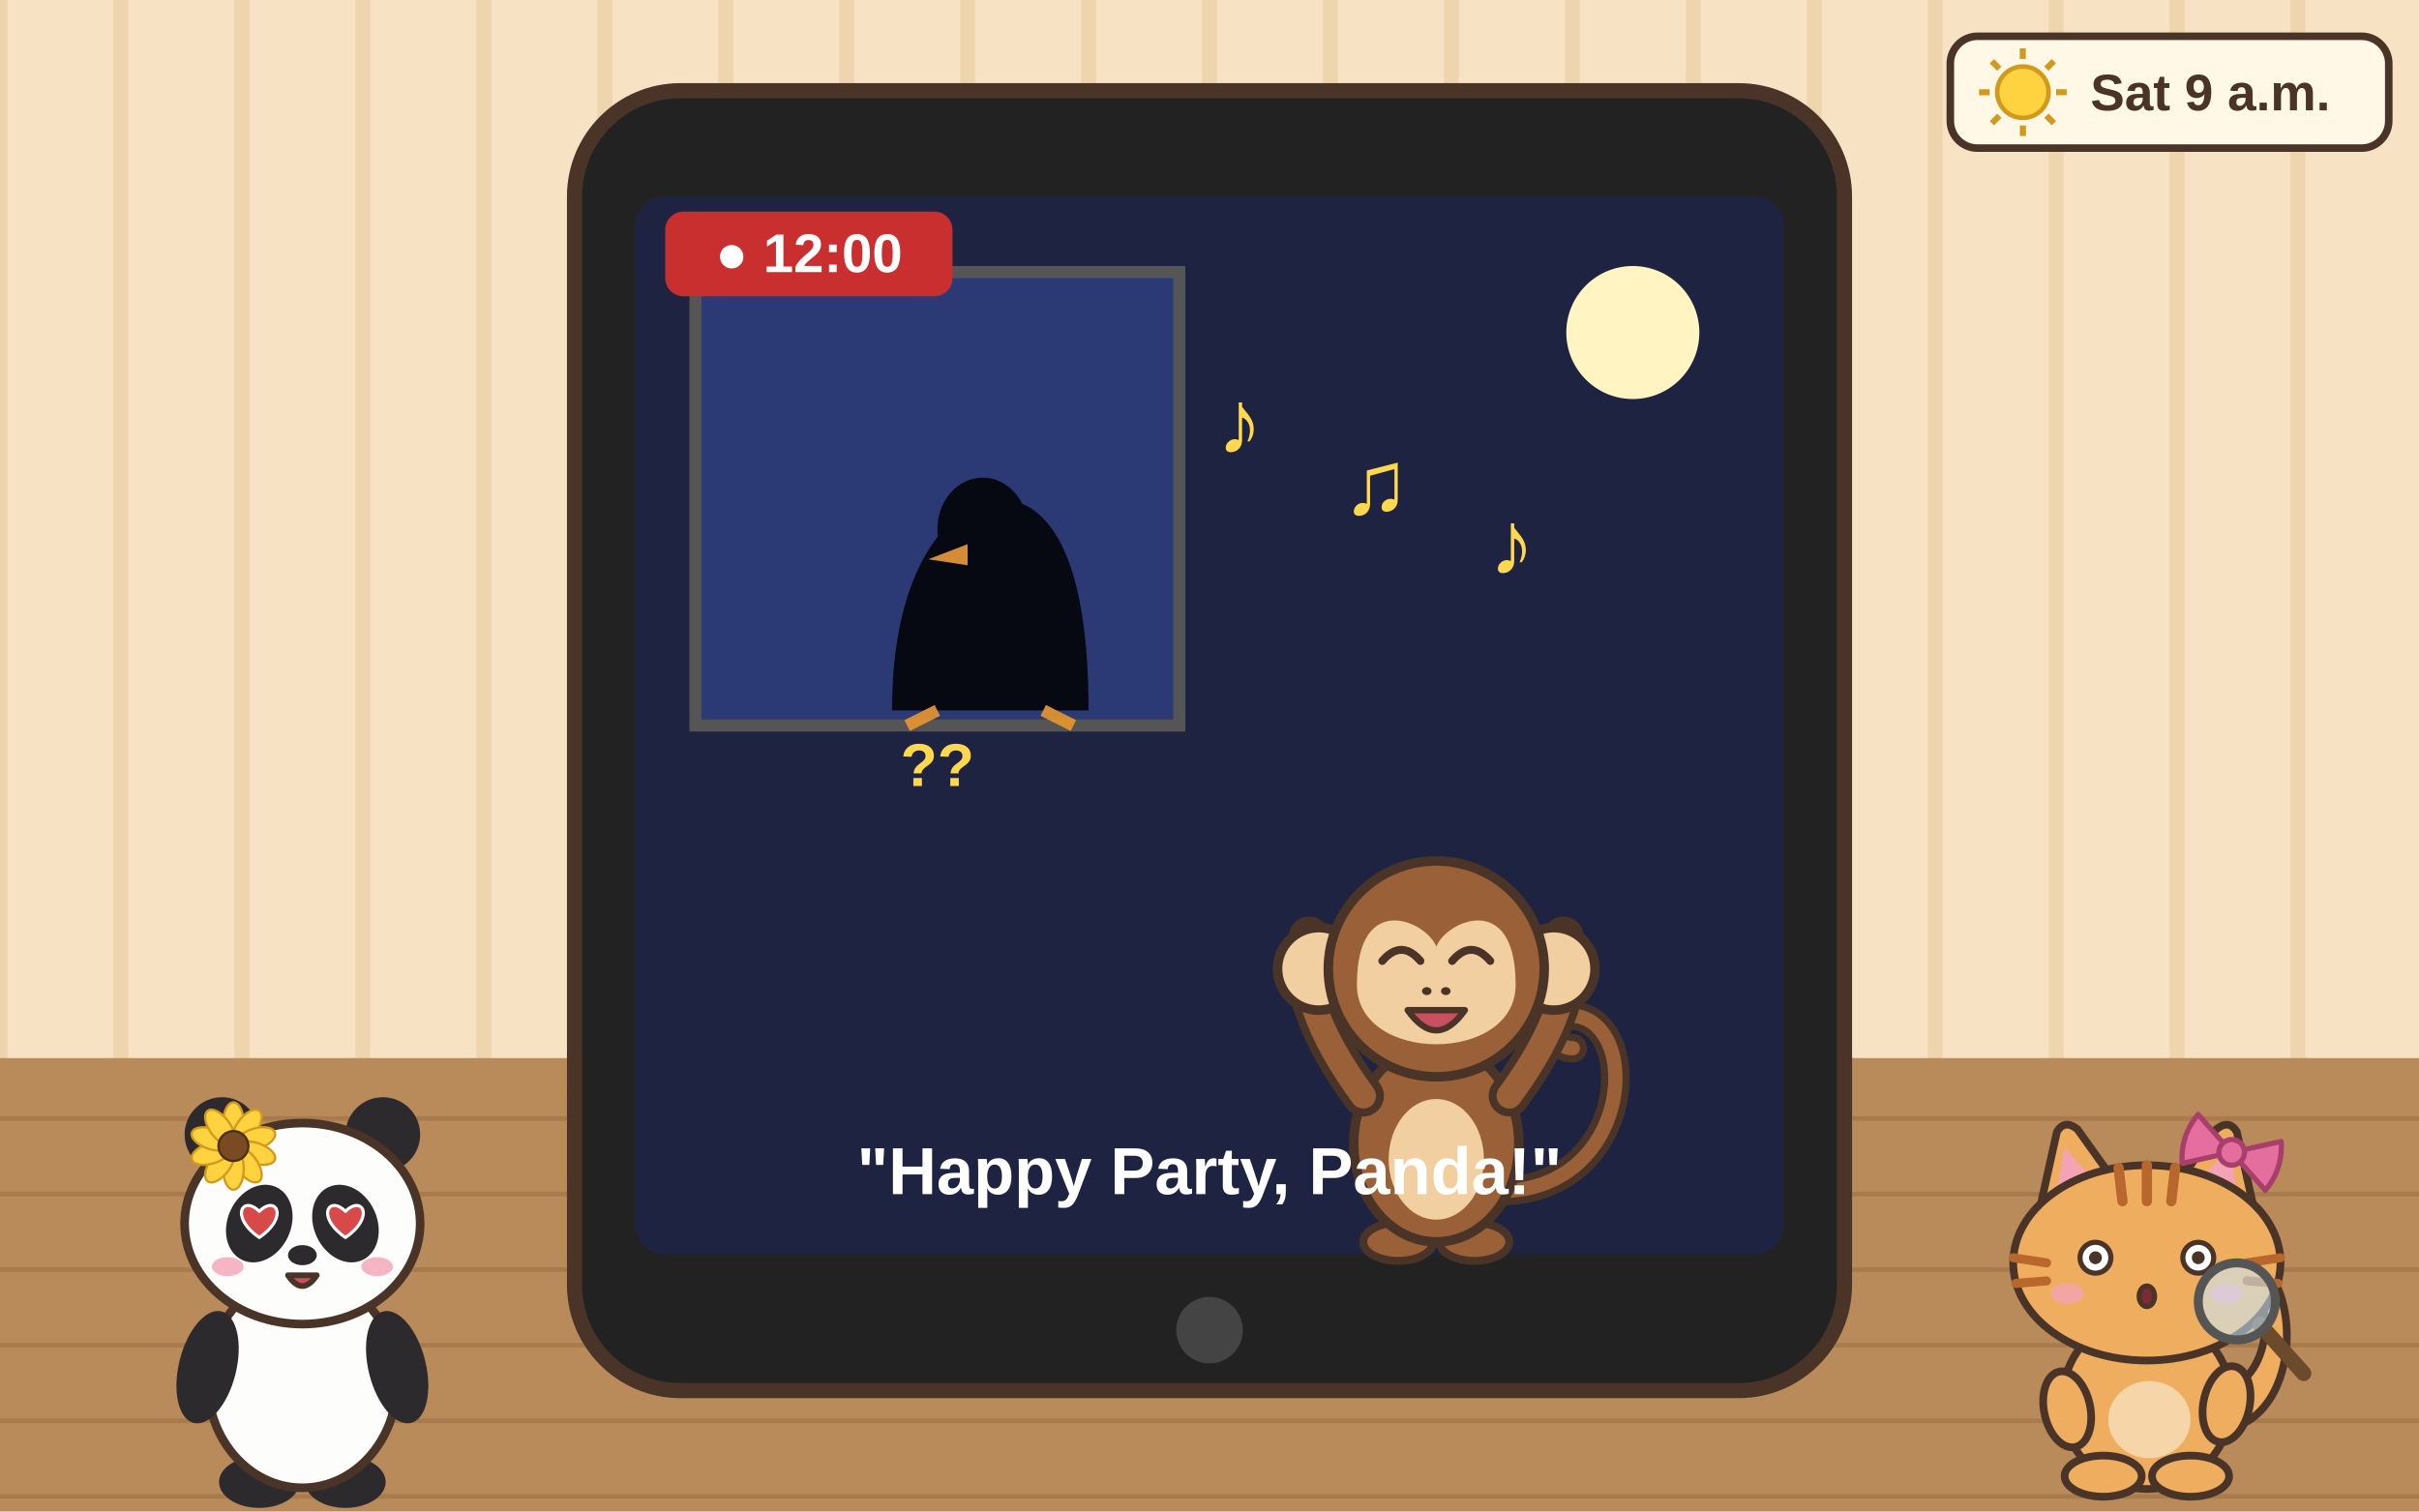
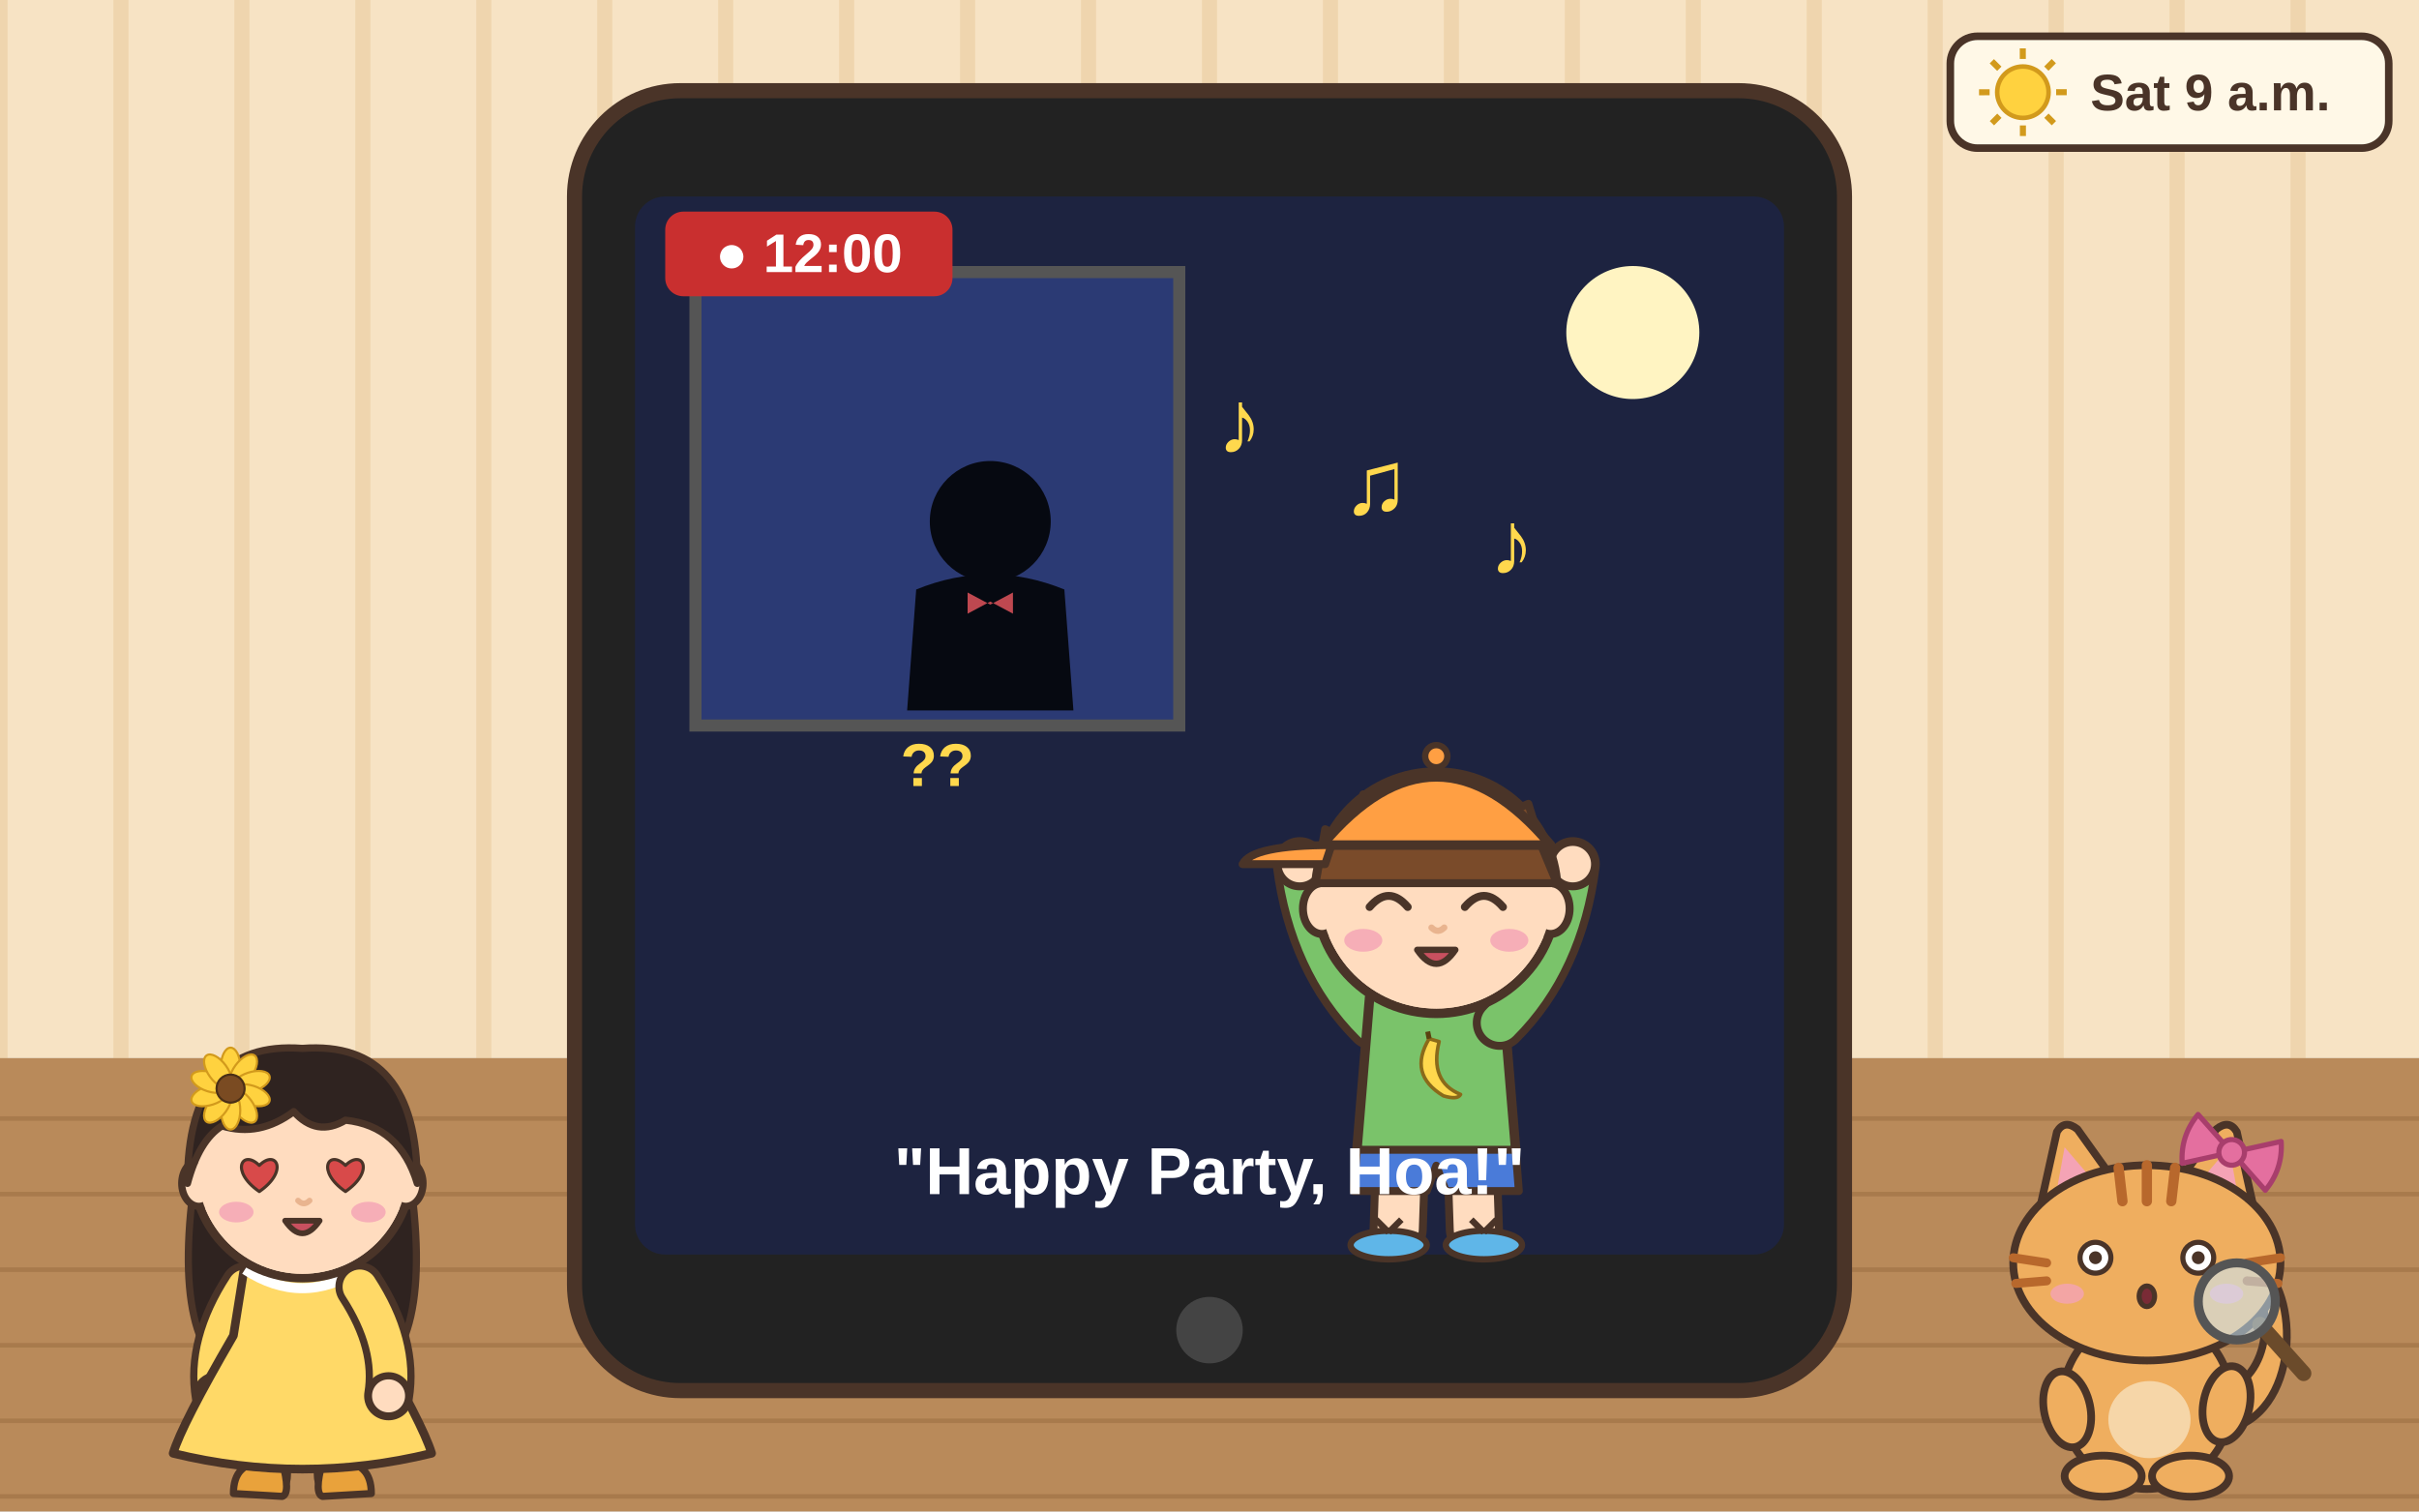
<svg xmlns="http://www.w3.org/2000/svg" viewBox="0 0 1600 1000" width="1600" height="1000">
  <style>.ch{animation:breathe 3.4s ease-in-out infinite;animation-delay:var(--d,0s);transform-box:fill-box;transform-origin:50% 100%}.m-happy,.m-love{animation-name:hop;animation-duration:2.8s}.m-shock{animation-name:shiver;animation-duration:2.4s}.m-angry{animation-name:puff;animation-duration:1.3s}.m-sad,.m-cry{animation-name:droop;animation-duration:4s}.m-sleep{animation-name:snore;animation-duration:3.8s}.m-sly,.m-sweat,.m-grumpy{animation-name:shifty;animation-duration:2.4s}@keyframes breathe{50%{transform:scale(1.015,.985)}}@keyframes hop{0%,58%,100%{transform:none}68%{transform:translateY(-16px) scale(.98,1.03)}78%{transform:scale(1.035,.965)}86%{transform:none}}@keyframes shiver{0%,30%,100%{transform:none}4%{transform:translateX(-7px) rotate(-1.5deg)}8%{transform:translateX(7px) rotate(1.5deg)}12%{transform:translateX(-6px)}16%{transform:translateX(6px)}20%{transform:translateX(-3px)}}@keyframes puff{50%{transform:scale(1.045,.965) translateY(2px)}}@keyframes droop{50%{transform:scale(1.01,.97) rotate(-1.2deg)}}@keyframes snore{50%{transform:scale(1.035,.965)}}@keyframes shifty{0%,100%{transform:rotate(-2deg)}50%{transform:rotate(2deg)}}.blink{animation:blink 4.6s infinite;animation-delay:var(--d,0s);transform-box:fill-box;transform-origin:50% 50%}@keyframes blink{0%,91%,100%{transform:none}94%{transform:scaleY(.1)}}.drip{animation:drip 1.8s ease-in infinite;animation-delay:var(--d,0s)}.drip+.drip{animation-delay:calc(var(--d,0s) - .9s)}@keyframes drip{0%{transform:translateY(-8px);opacity:0}25%{opacity:1}100%{transform:translateY(34px);opacity:0}}.zz{animation:zz 3s ease-in-out infinite}@keyframes zz{0%{transform:translate(0,14px);opacity:0}30%{opacity:1}100%{transform:translate(24px,-34px);opacity:0}}.twinkle{animation:tw 1.8s ease-in-out infinite;animation-delay:var(--d,0s);transform-box:fill-box;transform-origin:50% 50%}@keyframes tw{0%,100%{transform:scale(.7) rotate(0);opacity:.75}50%{transform:scale(1.18) rotate(45deg);opacity:1}}.sway{animation:sway 3.4s ease-in-out infinite;animation-delay:var(--d,0s);transform-box:fill-box;transform-origin:50% 100%}@keyframes sway{0%,100%{transform:rotate(-3deg) translateY(0)}50%{transform:rotate(3deg) translateY(-14px)}}.beat{animation:beat 1.3s ease-in-out infinite;animation-delay:var(--d,0s);transform-box:fill-box;transform-origin:50% 50%}@keyframes beat{0%,60%,100%{transform:scale(1)}12%{transform:scale(1.16)}24%{transform:scale(.96)}36%{transform:scale(1.08)}}.tail{animation:wag 1.7s ease-in-out infinite;transform-origin:60px -40px}@keyframes wag{50%{transform:rotate(10deg)}}.paw{animation:paw 1s ease-in-out infinite;transform-origin:56px -112px}@keyframes paw{50%{transform:rotate(-18deg)}}.float{animation:float 3.2s ease-in-out infinite;animation-delay:var(--d,0s)}@keyframes float{50%{transform:translateY(-18px)}}.ripple{animation:ripple 2.8s ease-in-out infinite;animation-delay:var(--d,0s)}@keyframes ripple{50%{transform:translateX(26px);opacity:.3}}.flutter{animation:flutter 2.4s ease-in-out infinite;animation-delay:var(--d,0s);transform-box:fill-box;transform-origin:50% 0}@keyframes flutter{50%{transform:rotate(9deg)}}.glow{animation:glow 2.6s ease-in-out infinite}@keyframes glow{50%{opacity:.35}}@media (prefers-reduced-motion:reduce){*{animation:none!important}}</style>
  <rect width="1600" height="1000" fill="#dfeefc" />
  <rect width="1600" height="700" fill="#f7e3c4" />
  <path d="M0 0 L 0 700" stroke="#efd5ae" stroke-width="10" />
  <path d="M80 0 L 80 700" stroke="#efd5ae" stroke-width="10" />
  <path d="M160 0 L 160 700" stroke="#efd5ae" stroke-width="10" />
  <path d="M240 0 L 240 700" stroke="#efd5ae" stroke-width="10" />
  <path d="M320 0 L 320 700" stroke="#efd5ae" stroke-width="10" />
  <path d="M400 0 L 400 700" stroke="#efd5ae" stroke-width="10" />
  <path d="M480 0 L 480 700" stroke="#efd5ae" stroke-width="10" />
  <path d="M560 0 L 560 700" stroke="#efd5ae" stroke-width="10" />
  <path d="M640 0 L 640 700" stroke="#efd5ae" stroke-width="10" />
  <path d="M720 0 L 720 700" stroke="#efd5ae" stroke-width="10" />
  <path d="M800 0 L 800 700" stroke="#efd5ae" stroke-width="10" />
  <path d="M880 0 L 880 700" stroke="#efd5ae" stroke-width="10" />
  <path d="M960 0 L 960 700" stroke="#efd5ae" stroke-width="10" />
  <path d="M1040 0 L 1040 700" stroke="#efd5ae" stroke-width="10" />
  <path d="M1120 0 L 1120 700" stroke="#efd5ae" stroke-width="10" />
  <path d="M1200 0 L 1200 700" stroke="#efd5ae" stroke-width="10" />
  <path d="M1280 0 L 1280 700" stroke="#efd5ae" stroke-width="10" />
  <path d="M1360 0 L 1360 700" stroke="#efd5ae" stroke-width="10" />
  <path d="M1440 0 L 1440 700" stroke="#efd5ae" stroke-width="10" />
  <path d="M1520 0 L 1520 700" stroke="#efd5ae" stroke-width="10" />
  <rect y="700" width="1600" height="300" fill="#b98a5a" />
  <path d="M0 740 L 1600 740" stroke="#a87a4c" stroke-width="3" />
  <path d="M0 790 L 1600 790" stroke="#a87a4c" stroke-width="3" />
  <path d="M0 840 L 1600 840" stroke="#a87a4c" stroke-width="3" />
  <path d="M0 890 L 1600 890" stroke="#a87a4c" stroke-width="3" />
  <path d="M0 940 L 1600 940" stroke="#a87a4c" stroke-width="3" />
  <path d="M0 990 L 1600 990" stroke="#a87a4c" stroke-width="3" />
  <rect x="380" y="60" width="840" height="860" rx="70" fill="#222" stroke="#4a3428" stroke-width="10" />
  <rect x="420" y="130" width="760" height="700" rx="20" fill="#1d2340" />
  <circle cx="1080" cy="220" r="44" fill="#fff4c2" />
  <rect x="460" y="180" width="320" height="300" fill="#2b3a74" stroke="#555" stroke-width="8" />
  <g opacity=".85">
-     <path d="M590 470 C 590 360 640 330 660 330 C 690 330 720 360 720 470 Z" fill="#000" />
-     <ellipse cx="650" cy="350" rx="30" ry="34" fill="#000" />
-     <path d="M640 360 l -26 10 l 26 4z" fill="#f39a2b" />
-     <path d="M620 470 l -20 10 M690 470 l 20 10" stroke="#f39a2b" stroke-width="8" />
+     <path d="M600 470 L 606 390 Q 655 370 704 390 L 710 470 Z" fill="#000" />
+     <circle cx="655" cy="345" r="40" fill="#000" />
+     <path d="M640 392 l 15 8 l 15 -8 l 0 14 l -15 -8 l -15 8 z" fill="#d84a4a" />
  </g>
  <text x="620" y="520" text-anchor="middle" font-size="40" font-weight="900" fill="#ffd84d" font-family="'Baloo 2', 'Trebuchet MS', Arial">??</text>
  <g transform="translate(950 830) scale(1.05 1.05)">
-     <g class="ch ch-monkey m-happy" style="--d:-0.44s">
-       <path d="M40 -40 C 120 -40 130 -140 90 -150 C 70 -154 70 -130 86 -130" fill="none" stroke="#4a3428" stroke-width="18" stroke-linecap="round" />
-       <path d="M40 -40 C 120 -40 130 -140 90 -150 C 70 -154 70 -130 86 -130" fill="none" stroke="#9a6038" stroke-width="9" stroke-linecap="round" />
-       <ellipse cx="-24" cy="-8" rx="22" ry="12" fill="#9a6038" stroke="#4a3428" stroke-width="5" />
-       <ellipse cx="24" cy="-8" rx="22" ry="12" fill="#9a6038" stroke="#4a3428" stroke-width="5" />
-       <ellipse cx="0" cy="-70" rx="52" ry="62" fill="#9a6038" stroke="#4a3428" stroke-width="6" />
-       <ellipse cx="0" cy="-60" rx="30" ry="38" fill="#f1cfa0" />
-       <path d="M-46 -100 Q -90 -160 -80 -200" stroke="#4a3428" stroke-width="26" stroke-linecap="round" fill="none" />
-       <path d="M-46 -100 Q -90 -160 -80 -200" stroke="#9a6038" stroke-width="16" stroke-linecap="round" fill="none" />
-       <path d="M46 -100 Q 90 -160 80 -200" stroke="#4a3428" stroke-width="26" stroke-linecap="round" fill="none" />
-       <path d="M46 -100 Q 90 -160 80 -200" stroke="#9a6038" stroke-width="16" stroke-linecap="round" fill="none" />
-       <circle cx="-74" cy="-180" r="26" fill="#f1cfa0" stroke="#4a3428" stroke-width="6" />
-       <circle cx="74" cy="-180" r="26" fill="#f1cfa0" stroke="#4a3428" stroke-width="6" />
-       <circle cx="0" cy="-180" r="68" fill="#9a6038" stroke="#4a3428" stroke-width="6" />
-       <path d="M-50 -170 C -50 -230 -6 -210 0 -194 C 6 -210 50 -230 50 -170 C 50 -120 -50 -120 -50 -170 Z" fill="#f1cfa0" />
-       <path d="M-34 -185 Q -22 -199 -10 -185" fill="none" stroke="#4a3428" stroke-width="5" stroke-linecap="round" />
-       <path d="M10 -185 Q 22 -199 34 -185" fill="none" stroke="#4a3428" stroke-width="5" stroke-linecap="round" />
-       <ellipse cx="-6" cy="-166" rx="3" ry="2.5" fill="#4a3428" />
-       <ellipse cx="6" cy="-166" rx="3" ry="2.5" fill="#4a3428" />
-       <path d="M-18 -154 Q 0 -128.6 18 -154 Z" fill="#c9505f" stroke="#4a3428" stroke-width="4" stroke-linejoin="round" />
+     <g class="ch ch-bin m-happy" style="--d:-0.44s">
+       <path d="M-22 -76 L -24 -16" fill="none" stroke="#4a3428" stroke-width="36" stroke-linecap="round" stroke-linejoin="round" />
+       <path d="M-22 -76 L -24 -16" fill="none" stroke="#ffdcbf" stroke-width="26" stroke-linecap="round" stroke-linejoin="round" />
+       <path d="M22 -76 L 24 -16" fill="none" stroke="#4a3428" stroke-width="36" stroke-linecap="round" stroke-linejoin="round" />
+       <path d="M22 -76 L 24 -16" fill="none" stroke="#ffdcbf" stroke-width="26" stroke-linecap="round" stroke-linejoin="round" />
+       <ellipse cx="-30" cy="-6" rx="24" ry="9" fill="#5fb6e8" stroke="#4a3428" stroke-width="4" />
+       <ellipse cx="30" cy="-6" rx="24" ry="9" fill="#5fb6e8" stroke="#4a3428" stroke-width="4" />
+       <path d="M-30 -14 l -8 -8 M-30 -14 l 8 -8 M30 -14 l -8 -8 M30 -14 l 8 -8" stroke="#4a3428" stroke-width="4" />
+       <path d="M-40 -146 Q -78 -184 -86 -246" fill="none" stroke="#4a3428" stroke-width="34" stroke-linecap="round" stroke-linejoin="round" />
+       <path d="M-40 -146 Q -78 -184 -86 -246" fill="none" stroke="#7ac36a" stroke-width="24" stroke-linecap="round" stroke-linejoin="round" />
+       <circle cx="-86" cy="-246" r="14" fill="#ffdcbf" stroke="#4a3428" stroke-width="5" />
+       <path d="M-42 -162 Q 0 -174 42 -162 L 50 -66 Q 0 -54 -50 -66 Z" fill="#7ac36a" stroke="#4a3428" stroke-width="6" stroke-linejoin="round" />
+       <path d="M-50 -66 L -52 -40 L -6 -40 L 0 -56 L 6 -40 L 52 -40 L 50 -66 Z" fill="#4a7bd9" stroke="#4a3428" stroke-width="5" stroke-linejoin="round" />
+       <g transform="translate(0 -118) scale(0.45)">
+         <path d="M-10 -40 Q -40 10 10 40 Q 30 46 34 38 Q -10 20 4 -36 Z" fill="#ffd84d" stroke="#8a6a1a" stroke-width="5" stroke-linejoin="round" />
+         <path d="M-10 -40 l -2 -10" stroke="#5a4210" stroke-width="7" />
+       </g>
+       <path d="M40 -146 Q 78 -184 86 -246" fill="none" stroke="#4a3428" stroke-width="34" stroke-linecap="round" stroke-linejoin="round" />
+       <path d="M40 -146 Q 78 -184 86 -246" fill="none" stroke="#7ac36a" stroke-width="24" stroke-linecap="round" stroke-linejoin="round" />
+       <circle cx="86" cy="-246" r="14" fill="#ffdcbf" stroke="#4a3428" stroke-width="5" />
+       <circle cx="0" cy="-228" r="76" fill="#ffdcbf" stroke="#4a3428" stroke-width="6" />
+       <ellipse cx="-72" cy="-218" rx="12" ry="16" fill="#ffdcbf" stroke="#4a3428" stroke-width="5" />
+       <ellipse cx="72" cy="-218" rx="12" ry="16" fill="#ffdcbf" stroke="#4a3428" stroke-width="5" />
+       <circle cx="0" cy="-228" r="73" fill="#ffdcbf" />
+       <path d="M-42 -219 Q -30 -233 -18 -219" fill="none" stroke="#4a3428" stroke-width="5" stroke-linecap="round" />
+       <path d="M18 -219 Q 30 -233 42 -219" fill="none" stroke="#4a3428" stroke-width="5" stroke-linecap="round" />
+       <path d="M-12 -192 Q 0 -174.4 12 -192 Z" fill="#c9505f" stroke="#4a3428" stroke-width="4" stroke-linejoin="round" />
+       <ellipse cx="-46" cy="-198" rx="12" ry="7.2" fill="#f4a3b5" opacity=".8" />
+       <ellipse cx="46" cy="-198" rx="12" ry="7.2" fill="#f4a3b5" opacity=".8" />
+       <path d="M-3 -206 q 4 4 8 0" fill="none" stroke="#e9b48f" stroke-width="4" stroke-linecap="round" />
+       <path d="M-76 -234 L -70 -268 L -50 -258 L -46 -290 L -10 -272 L 10 -298 L 30 -272 L 58 -284 L 66 -258 L 76 -234 Z" fill="#7a4b2a" stroke="#4a3428" stroke-width="5" stroke-linejoin="round" />
+       <path d="M-72 -258 Q 0 -344 72 -258 Z" fill="#ff9f43" stroke="#4a3428" stroke-width="6" stroke-linejoin="round" />
+       <path d="M-66 -258 Q -116 -258 -122 -246 L -70 -246 Z" fill="#ff9f43" stroke="#4a3428" stroke-width="5" stroke-linejoin="round" />
+       <circle cx="0" cy="-314" r="7" fill="#ff9f43" stroke="#4a3428" stroke-width="4" />
    </g>
  </g>
  <g class="float">
    <text x="820" y="300" text-anchor="middle" font-size="60" font-weight="900" fill="#ffd84d" font-family="'Baloo 2', 'Trebuchet MS', Arial">♪</text>
  </g>
  <g class="float" style="--d:-0.8s">
    <text x="910" y="340" text-anchor="middle" font-size="60" font-weight="900" fill="#ffd84d" font-family="'Baloo 2', 'Trebuchet MS', Arial">♫</text>
  </g>
  <g class="float" style="--d:-1.6s">
    <text x="1000" y="380" text-anchor="middle" font-size="60" font-weight="900" fill="#ffd84d" font-family="'Baloo 2', 'Trebuchet MS', Arial">♪</text>
  </g>
-   <text x="800" y="790" text-anchor="middle" font-size="44" font-weight="900" fill="#fff" font-family="'Baloo 2', 'Trebuchet MS', Arial">"Happy Party, Panda!"</text>
+   <text x="800" y="790" text-anchor="middle" font-size="44" font-weight="900" fill="#fff" font-family="'Baloo 2', 'Trebuchet MS', Arial">"Happy Party, Hoa!"</text>
  <rect x="440" y="140" width="190" height="56" rx="12" fill="#c92f2f" />
  <text x="535" y="180" text-anchor="middle" font-size="36" font-weight="900" fill="#fff" font-family="'Baloo 2', 'Trebuchet MS', Arial">● 12:00</text>
  <circle cx="800" cy="880" r="22" fill="#444" />
  <g transform="translate(1420 980) scale(0.85 0.85)">
    <g class="ch ch-cho m-shock" style="--d:-1.28s">
      <path class="tail" d="M60 -40 C 120 -50 120 -150 86 -170 C 76 -176 70 -168 78 -160 C 100 -140 98 -80 58 -70" fill="#efae5f" stroke="#4a3428" stroke-width="6" stroke-linejoin="round" />
      <ellipse cx="0" cy="-62" rx="66" ry="68" fill="#efae5f" stroke="#4a3428" stroke-width="6" />
      <ellipse cx="2" cy="-48" rx="32" ry="30" fill="#f6d6a8" />
      <ellipse cx="-34" cy="-4" rx="30" ry="16" fill="#efae5f" stroke="#4a3428" stroke-width="6" />
      <ellipse cx="34" cy="-4" rx="30" ry="16" fill="#efae5f" stroke="#4a3428" stroke-width="6" />
      <ellipse cx="-62" cy="-56" rx="18" ry="30" fill="#efae5f" stroke="#4a3428" stroke-width="6" transform="rotate(-12 -62 -56)" />
      <ellipse cx="62" cy="-60" rx="18" ry="30" fill="#efae5f" stroke="#4a3428" stroke-width="6" transform="rotate(12 62 -60)" />
      <path d="M-86 -200 L -70 -272 Q -64 -282 -54 -274 L -24 -232 Z" fill="#efae5f" stroke="#4a3428" stroke-width="6" stroke-linejoin="round" />
      <path d="M-72 -216 L -64 -260 L -40 -232 Z" fill="#f4a3b5" />
      <path d="M86 -200 L 70 -272 Q 64 -282 54 -274 L 24 -232 Z" fill="#efae5f" stroke="#4a3428" stroke-width="6" stroke-linejoin="round" />
      <path d="M72 -216 L 64 -260 L 40 -232 Z" fill="#f4a3b5" />
      <ellipse cx="0" cy="-170" rx="104" ry="76" fill="#efae5f" stroke="#4a3428" stroke-width="6" />
      <path d="M-22 -244 l 3 26 M0 -246 l 0 28 M22 -244 l -3 26" stroke="#b8682c" stroke-width="8" stroke-linecap="round" />
      <path d="M-104 -174 l 26 4 M-102 -154 l 24 -2 M104 -174 l -26 4 M102 -154 l -24 -2" stroke="#b8682c" stroke-width="7" stroke-linecap="round" />
      <g class="blink">
        <circle cx="-40" cy="-174" r="12" fill="#fff" stroke="#4a3428" stroke-width="4" />
        <circle cx="-40" cy="-174" r="5" fill="#4a3428" />
        <circle cx="40" cy="-174" r="12" fill="#fff" stroke="#4a3428" stroke-width="4" />
        <circle cx="40" cy="-174" r="5" fill="#4a3428" />
      </g>
      <ellipse cx="0" cy="-144" rx="6" ry="8" fill="#7a2b36" stroke="#4a3428" stroke-width="4" />
      <ellipse cx="-62" cy="-146" rx="13" ry="7.8" fill="#f4a3b5" opacity=".8" />
      <ellipse cx="62" cy="-146" rx="13" ry="7.8" fill="#f4a3b5" opacity=".8" />
      <g transform="translate(66 -256) rotate(18)">
        <path d="M0 0 L -34 -20 Q -42 0 -34 20 Z M0 0 L 34 -20 Q 42 0 34 20 Z" fill="#e46f9f" stroke="#a83e6c" stroke-width="4" stroke-linejoin="round" />
        <circle r="10" fill="#e46f9f" stroke="#a83e6c" stroke-width="4" />
      </g>
      <g transform="translate(70 -140) scale(1)">
        <path d="M18 18 L 52 56" stroke="#6b4b2b" stroke-width="12" stroke-linecap="round" />
        <circle cx="0" cy="0" r="30" fill="rgba(200,235,255,.55)" stroke="#555" stroke-width="7" />
      </g>
    </g>
  </g>
  <g transform="translate(200 990) scale(0.95 0.95)">
-     <g class="ch ch-panda m-love" style="--d:-1.47s">
-       <ellipse cx="-30" cy="-10" rx="28" ry="18" fill="#2d2a2e" />
-       <ellipse cx="30" cy="-10" rx="28" ry="18" fill="#2d2a2e" />
-       <ellipse cx="0" cy="-80" rx="66" ry="74" fill="#fdfdfb" stroke="#4a3428" stroke-width="6" />
-       <ellipse cx="-66" cy="-90" rx="20" ry="40" fill="#2d2a2e" transform="rotate(14 -66 -90)" />
-       <ellipse cx="66" cy="-90" rx="20" ry="40" fill="#2d2a2e" transform="rotate(-14 66 -90)" />
-       <circle cx="-56" cy="-252" r="26" fill="#2d2a2e" />
-       <circle cx="56" cy="-252" r="26" fill="#2d2a2e" />
-       <ellipse cx="0" cy="-190" rx="82" ry="70" fill="#fdfdfb" stroke="#4a3428" stroke-width="6" />
-       <ellipse cx="-30" cy="-190" rx="22" ry="28" fill="#2d2a2e" transform="rotate(25 -30 -190)" />
-       <ellipse cx="30" cy="-190" rx="22" ry="28" fill="#2d2a2e" transform="rotate(-25 30 -190)" />
+     <g class="ch ch-hoa m-love" style="--d:-1.47s">
+       <path d="M-74 -228 Q -94 -98 -40 -78 L 40 -78 Q 94 -98 74 -228 Z" fill="#2f2320" stroke="#4a3428" stroke-width="5" />
+       <path d="M-20 -60 L -22 -14" fill="none" stroke="#4a3428" stroke-width="28" stroke-linecap="round" stroke-linejoin="round" />
+       <path d="M-20 -60 L -22 -14" fill="none" stroke="#ffdcbf" stroke-width="18" stroke-linecap="round" stroke-linejoin="round" />
+       <path d="M20 -60 L 22 -14" fill="none" stroke="#4a3428" stroke-width="28" stroke-linecap="round" stroke-linejoin="round" />
+       <path d="M20 -60 L 22 -14" fill="none" stroke="#ffdcbf" stroke-width="18" stroke-linecap="round" stroke-linejoin="round" />
+       <path d="M-48 -2 Q -48 -24 -26 -24 L -14 -24 Q -8 -2 -14 0 Z" fill="#e9a23b" stroke="#4a3428" stroke-width="5" stroke-linejoin="round" />
+       <path d="M48 -2 Q 48 -24 26 -24 L 14 -24 Q 8 -2 14 0 Z" fill="#e9a23b" stroke="#4a3428" stroke-width="5" stroke-linejoin="round" />
+       <path d="M-40 -146 Q -66 -106 -60 -70" fill="none" stroke="#4a3428" stroke-width="34" stroke-linecap="round" stroke-linejoin="round" />
+       <path d="M-40 -146 Q -66 -106 -60 -70" fill="none" stroke="#ffd967" stroke-width="24" stroke-linecap="round" stroke-linejoin="round" />
+       <circle cx="-60" cy="-70" r="14" fill="#ffdcbf" stroke="#4a3428" stroke-width="5" />
+       <path d="M-40 -162 Q 0 -174 40 -162 L 48 -112 Q 84 -50 90 -30 Q 0 -8 -90 -30 Q -84 -50 -48 -112 Z" fill="#ffd967" stroke="#4a3428" stroke-width="6" stroke-linejoin="round" />
+       <path d="M-40 -158 Q 0 -132 40 -158" fill="none" stroke="#fff" stroke-width="7" />
+       <path d="M40 -146 Q 66 -106 60 -70" fill="none" stroke="#4a3428" stroke-width="34" stroke-linecap="round" stroke-linejoin="round" />
+       <path d="M40 -146 Q 66 -106 60 -70" fill="none" stroke="#ffd967" stroke-width="24" stroke-linecap="round" stroke-linejoin="round" />
+       <circle cx="60" cy="-70" r="14" fill="#ffdcbf" stroke="#4a3428" stroke-width="5" />
+       <circle cx="0" cy="-228" r="76" fill="#ffdcbf" stroke="#4a3428" stroke-width="6" />
+       <ellipse cx="-72" cy="-218" rx="12" ry="16" fill="#ffdcbf" stroke="#4a3428" stroke-width="5" />
+       <ellipse cx="72" cy="-218" rx="12" ry="16" fill="#ffdcbf" stroke="#4a3428" stroke-width="5" />
+       <circle cx="0" cy="-228" r="73" fill="#ffdcbf" />
      <g class="beat">
-         <path d="M-30 -180.3 C -50.8 -194.6 -41.7 -210.2 -30 -198.5 C -18.3 -210.2 -9.2 -194.6 -30 -180.3 Z" fill="#d84a4a" stroke="#fff" stroke-width="2.167" stroke-linejoin="round" />
-         <path d="M30 -180.3 C 9.2 -194.6 18.3 -210.2 30 -198.5 C 41.7 -210.2 50.8 -194.6 30 -180.3 Z" fill="#d84a4a" stroke="#fff" stroke-width="2.167" stroke-linejoin="round" />
+         <path d="M-30 -212.3 C -50.8 -226.6 -41.7 -242.2 -30 -230.5 C -18.3 -242.2 -9.2 -226.6 -30 -212.3 Z" fill="#d84a4a" stroke="#4a3428" stroke-width="2.167" stroke-linejoin="round" />
+         <path d="M30 -212.3 C 9.2 -226.6 18.3 -242.2 30 -230.5 C 41.7 -242.2 50.8 -226.6 30 -212.3 Z" fill="#d84a4a" stroke="#4a3428" stroke-width="2.167" stroke-linejoin="round" />
      </g>
-       <ellipse cx="0" cy="-168" rx="10" ry="7" fill="#2d2a2e" />
-       <path d="M-10 -154 Q 0 -139 10 -154 Z" fill="#c9505f" stroke="#4a3428" stroke-width="4" stroke-linejoin="round" />
-       <ellipse cx="-52" cy="-160" rx="11" ry="6.6" fill="#f4a3b5" opacity=".8" />
-       <ellipse cx="52" cy="-160" rx="11" ry="6.6" fill="#f4a3b5" opacity=".8" />
-       <g transform="translate(-48 -244) scale(0.8)">
+       <path d="M-12 -192 Q 0 -174.4 12 -192 Z" fill="#c9505f" stroke="#4a3428" stroke-width="4" stroke-linejoin="round" />
+       <ellipse cx="-46" cy="-198" rx="12" ry="7.2" fill="#f4a3b5" opacity=".8" />
+       <ellipse cx="46" cy="-198" rx="12" ry="7.2" fill="#f4a3b5" opacity=".8" />
+       <path d="M-3 -206 q 4 4 8 0" fill="none" stroke="#e9b48f" stroke-width="4" stroke-linecap="round" />
+       <path d="M-80 -218 Q -80 -318 0 -312 Q 80 -318 80 -218 Q 68 -258 30 -262 Q 10 -250 -6 -268 Q -30 -250 -56 -258 Q -72 -248 -80 -218 Z" fill="#2f2320" stroke="#4a3428" stroke-width="5" stroke-linejoin="round" />
+       <g transform="translate(-50 -284) scale(0.75)">
        <ellipse cx="0" cy="-20" rx="9" ry="18" fill="#ffd23f" stroke="#d29a1c" stroke-width="2" transform="rotate(0)" />
        <ellipse cx="0" cy="-20" rx="9" ry="18" fill="#ffd23f" stroke="#d29a1c" stroke-width="2" transform="rotate(36)" />
        <ellipse cx="0" cy="-20" rx="9" ry="18" fill="#ffd23f" stroke="#d29a1c" stroke-width="2" transform="rotate(72)" />
        <ellipse cx="0" cy="-20" rx="9" ry="18" fill="#ffd23f" stroke="#d29a1c" stroke-width="2" transform="rotate(108)" />
        <ellipse cx="0" cy="-20" rx="9" ry="18" fill="#ffd23f" stroke="#d29a1c" stroke-width="2" transform="rotate(144)" />
        <ellipse cx="0" cy="-20" rx="9" ry="18" fill="#ffd23f" stroke="#d29a1c" stroke-width="2" transform="rotate(180)" />
        <ellipse cx="0" cy="-20" rx="9" ry="18" fill="#ffd23f" stroke="#d29a1c" stroke-width="2" transform="rotate(216)" />
        <ellipse cx="0" cy="-20" rx="9" ry="18" fill="#ffd23f" stroke="#d29a1c" stroke-width="2" transform="rotate(252)" />
        <ellipse cx="0" cy="-20" rx="9" ry="18" fill="#ffd23f" stroke="#d29a1c" stroke-width="2" transform="rotate(288)" />
        <ellipse cx="0" cy="-20" rx="9" ry="18" fill="#ffd23f" stroke="#d29a1c" stroke-width="2" transform="rotate(324)" />
        <circle r="13" fill="#7a4b22" stroke="#4a2f16" stroke-width="2" />
      </g>
    </g>
  </g>
  <g transform="translate(1290 24)">
    <rect width="290" height="74" rx="18" fill="#fff8e7" stroke="#4a3428" stroke-width="5" />
    <circle cx="48" cy="37" r="17" fill="#ffd23f" stroke="#d29a1c" stroke-width="3" />
    <path d="M48 37 m 22 0 l 7 0" stroke="#d29a1c" stroke-width="4" />
    <path d="M48 37 m 15.563 15.55 l 4.952 4.948" stroke="#d29a1c" stroke-width="4" />
    <path d="M48 37 m 0.018 22 l 0.006 7" stroke="#d29a1c" stroke-width="4" />
    <path d="M48 37 m -15.538 15.575 l -4.944 4.956" stroke="#d29a1c" stroke-width="4" />
    <path d="M48 37 m -22 0.035 l -7 0.011" stroke="#d29a1c" stroke-width="4" />
    <path d="M48 37 m -15.587 -15.525 l -4.96 -4.94" stroke="#d29a1c" stroke-width="4" />
    <path d="M48 37 m -0.053 -22 l -0.017 -7" stroke="#d29a1c" stroke-width="4" />
    <path d="M48 37 m 15.513 -15.6 l 4.936 -4.964" stroke="#d29a1c" stroke-width="4" />
    <text x="172" y="49" text-anchor="middle" font-size="34" font-weight="900" fill="#4a3428" font-family="Arial">Sat 9 a.m.</text>
  </g>
</svg>
